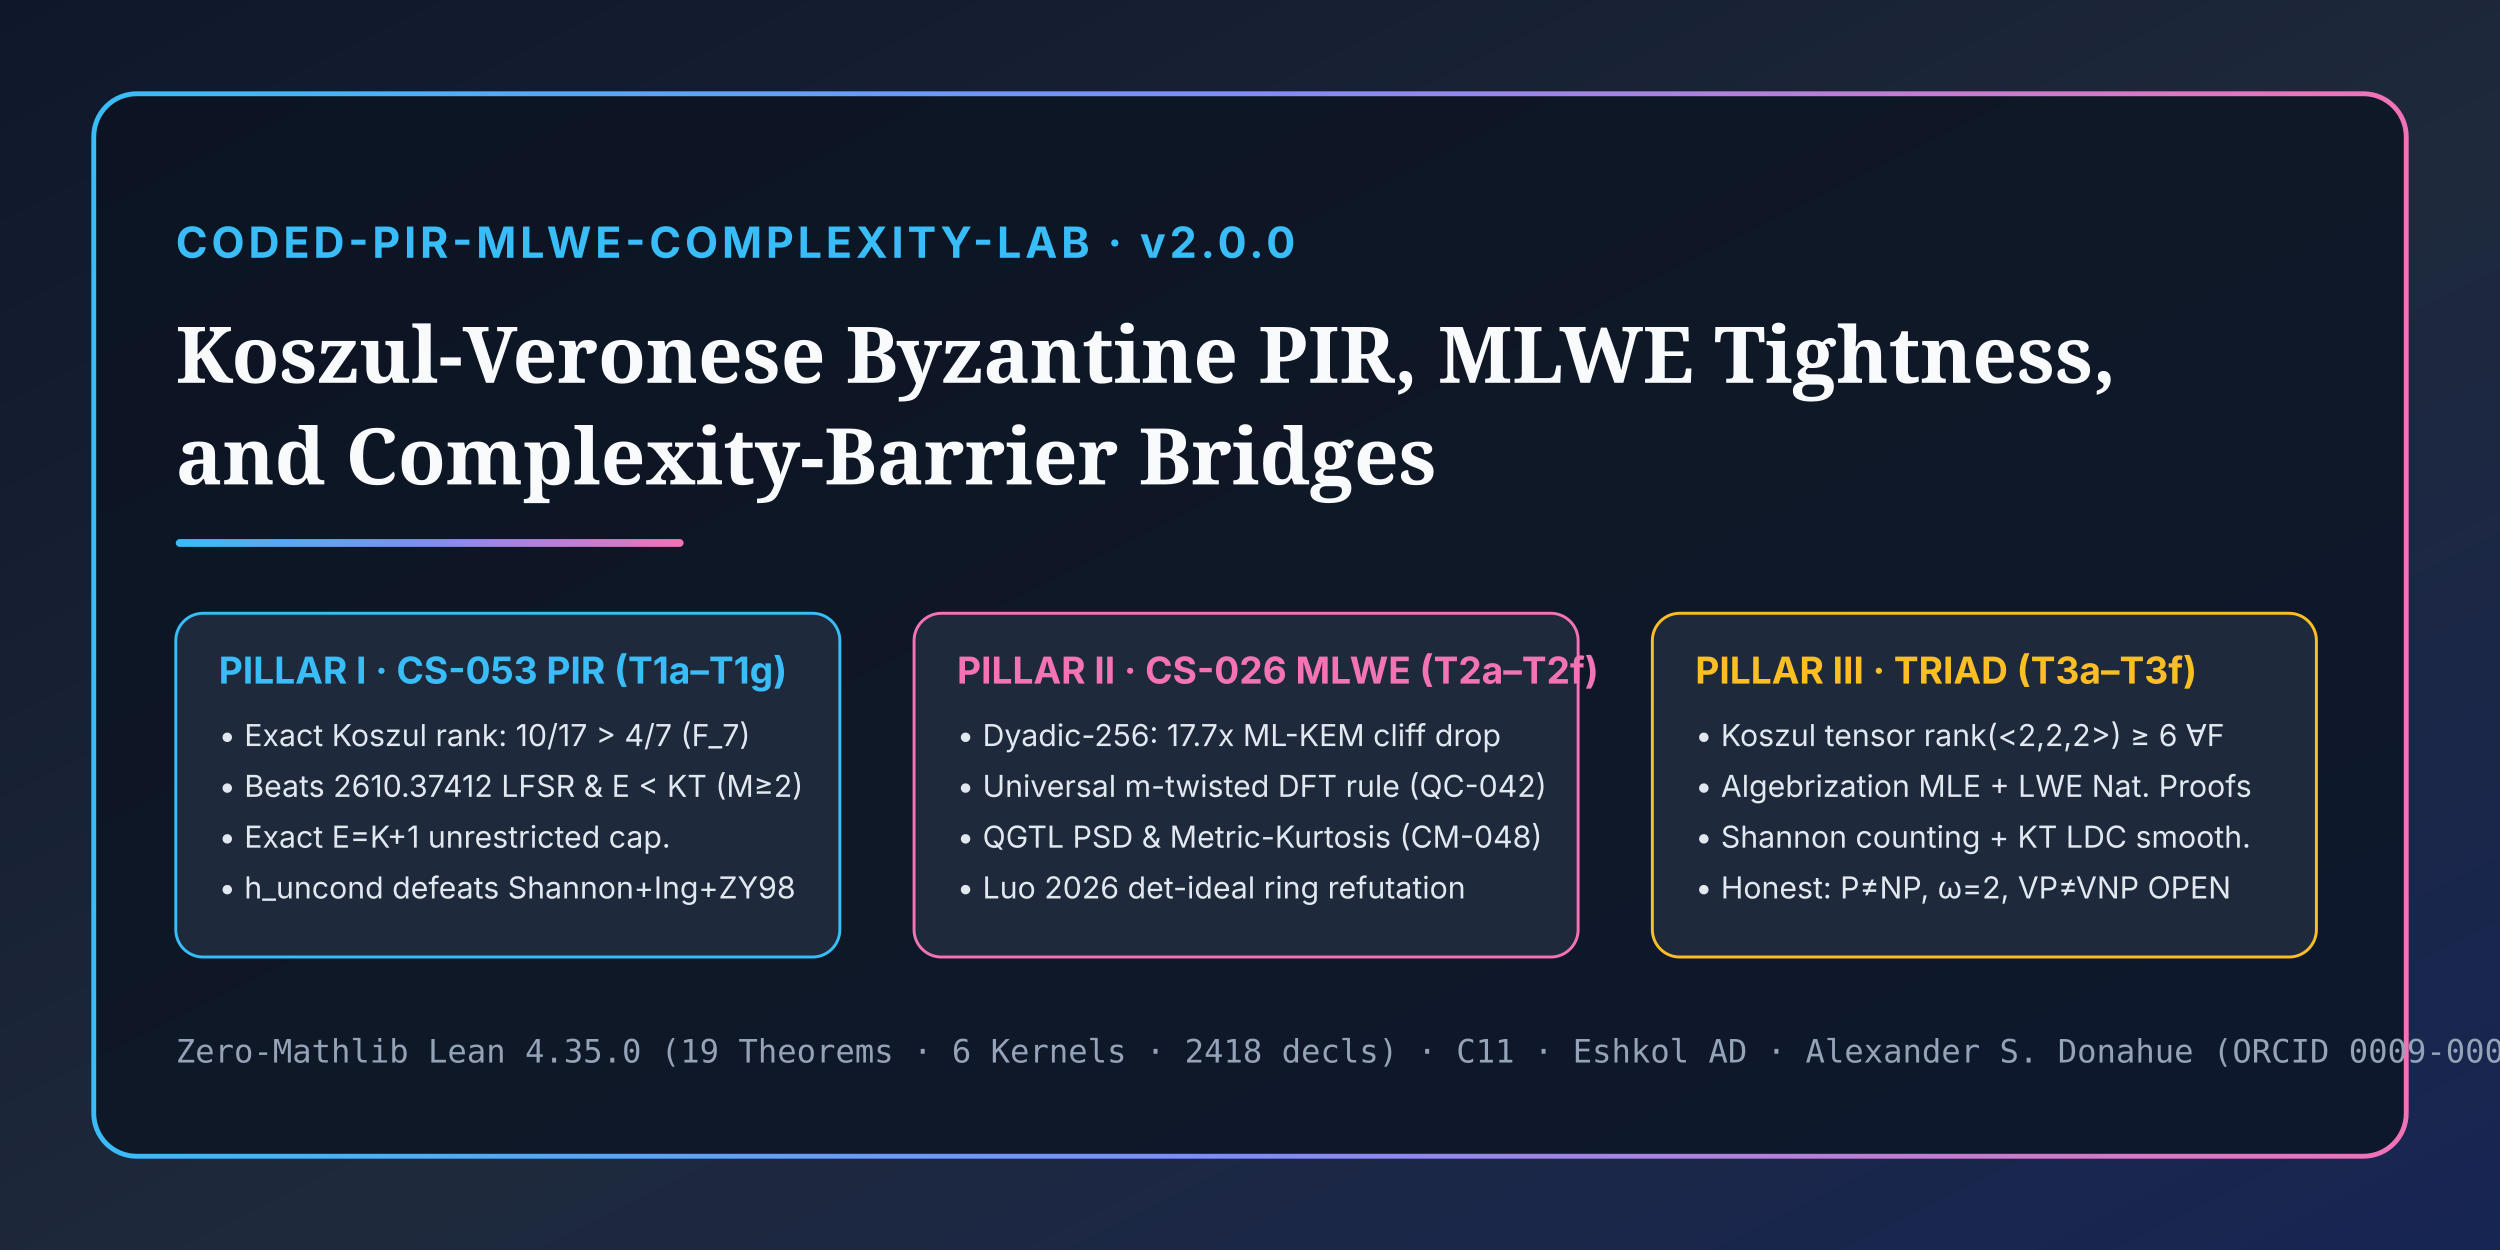
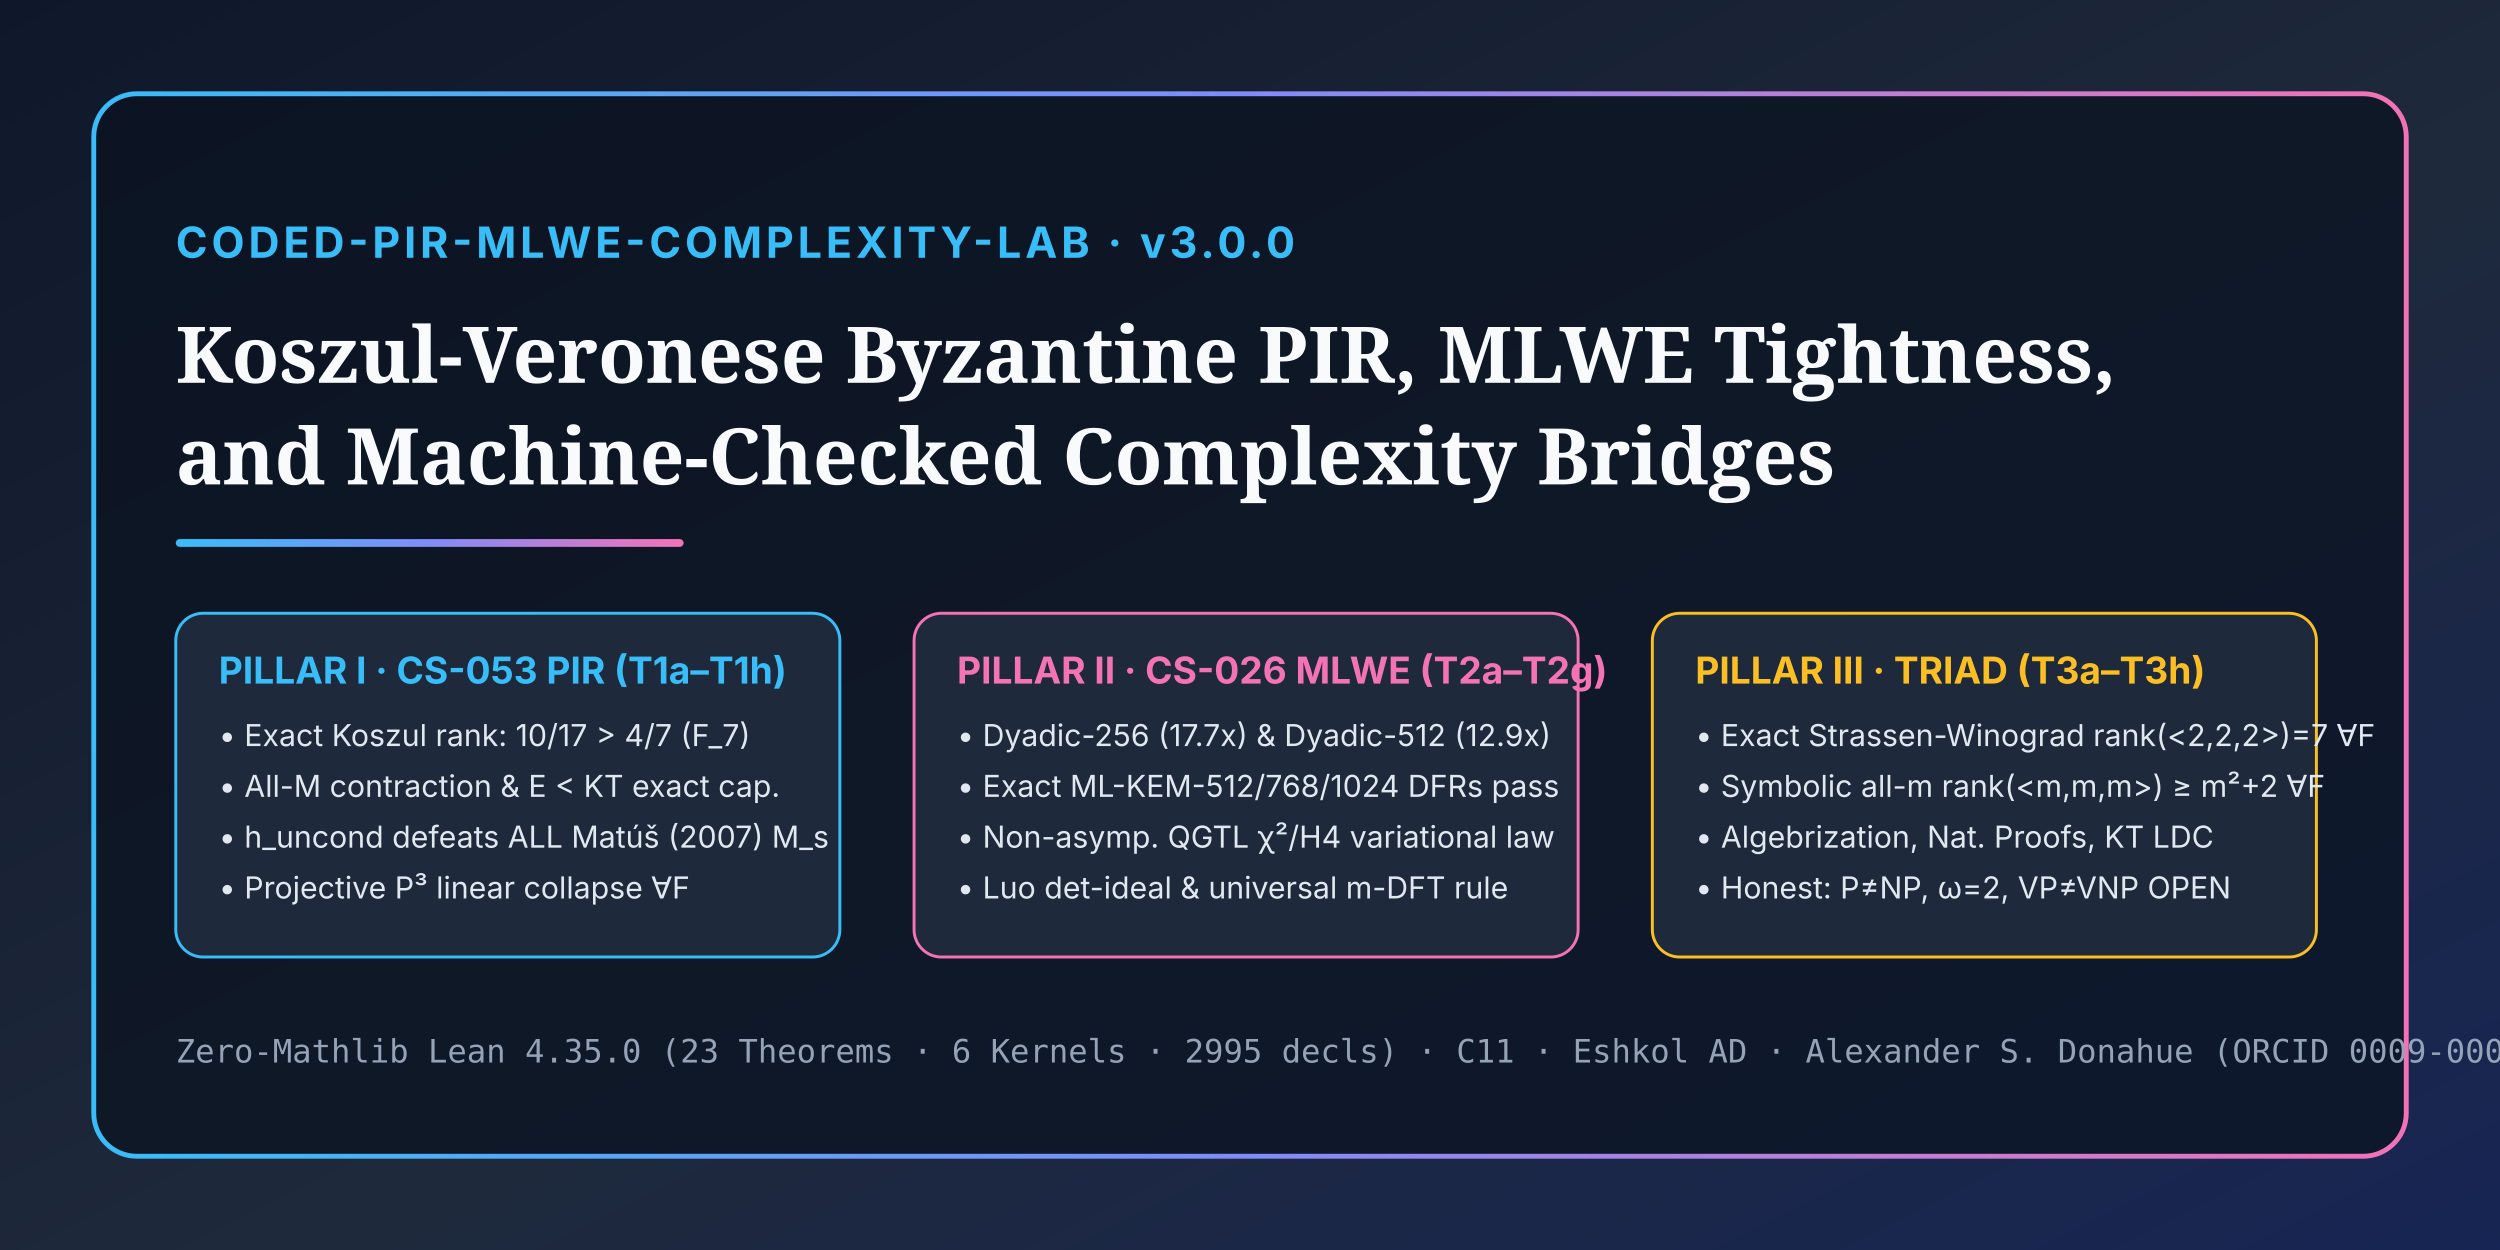
<svg xmlns="http://www.w3.org/2000/svg" width="1280" height="640" viewBox="0 0 1280 640">
  <defs>
    <linearGradient id="bg" x1="0%" y1="0%" x2="100%" y2="100%">
      <stop offset="0%" stop-color="#0f172a" />
      <stop offset="55%" stop-color="#1e293b" />
      <stop offset="100%" stop-color="#172554" />
    </linearGradient>
    <linearGradient id="accent" x1="0%" y1="0%" x2="100%" y2="0%">
      <stop offset="0%" stop-color="#38bdf8" />
      <stop offset="50%" stop-color="#818cf8" />
      <stop offset="100%" stop-color="#f472b6" />
    </linearGradient>
  </defs>
  <rect width="1280" height="640" fill="url(#bg)" />
  <rect x="48" y="48" width="1184" height="544" rx="22" fill="#0b1220" fill-opacity="0.72" stroke="url(#accent)" stroke-width="2.5" />
-   <text x="90" y="132" font-family="system-ui, -apple-system, Segoe UI, sans-serif" font-size="22" font-weight="700" fill="#38bdf8" letter-spacing="2">CODED-PIR-MLWE-COMPLEXITY-LAB · v2.0.0</text>
+   <text x="90" y="132" font-family="system-ui, -apple-system, Segoe UI, sans-serif" font-size="22" font-weight="700" fill="#38bdf8" letter-spacing="2">CODED-PIR-MLWE-COMPLEXITY-LAB · v3.0.0</text>
  <text x="90" y="196" font-family="Georgia, serif" font-size="40" font-weight="700" fill="#f8fafc">Koszul-Veronese Byzantine PIR, MLWE Tightness,</text>
-   <text x="90" y="248" font-family="Georgia, serif" font-size="40" font-weight="700" fill="#f8fafc">and Complexity-Barrier Bridges</text>
+   <text x="90" y="248" font-family="Georgia, serif" font-size="40" font-weight="700" fill="#f8fafc">and Machine-Checked Complexity Bridges</text>
  <rect x="90" y="276" width="260" height="4" rx="2" fill="url(#accent)" />
  <g font-family="system-ui, -apple-system, Segoe UI, sans-serif" font-size="19" fill="#e2e8f0">
    <rect x="90" y="314" width="340" height="176" rx="14" fill="#1e293b" stroke="#38bdf8" stroke-width="1.5" />
-     <text x="112" y="350" font-weight="700" fill="#38bdf8">PILLAR I · CS-053 PIR (T1a–T1g)</text>
+     <text x="112" y="350" font-weight="700" fill="#38bdf8">PILLAR I · CS-053 PIR (T1a–T1h)</text>
    <text x="112" y="382" font-size="15.5">• Exact Koszul rank: 10/17 &gt; 4/7 (F_7)</text>
-     <text x="112" y="408" font-size="15.5">• Beats 2610.37412 LFSR &amp; E &lt; KT (M≥2)</text>
-     <text x="112" y="434" font-size="15.5">• Exact E=K+1 unrestricted cap.</text>
-     <text x="112" y="460" font-size="15.5">• h_uncond defeats Shannon+Ing+ZY98</text>
+     <text x="112" y="408" font-size="15.5">• All-M contraction &amp; E &lt; KT exact cap.</text>
+     <text x="112" y="434" font-size="15.5">• h_uncond defeats ALL Matúš (2007) M_s</text>
+     <text x="112" y="460" font-size="15.5">• Projective P³ linear collapse ∀F</text>
    <rect x="468" y="314" width="340" height="176" rx="14" fill="#1e293b" stroke="#f472b6" stroke-width="1.5" />
-     <text x="490" y="350" font-weight="700" fill="#f472b6">PILLAR II · CS-026 MLWE (T2a–T2f)</text>
-     <text x="490" y="382" font-size="15.5">• Dyadic-256: 17.7x ML-KEM cliff drop</text>
-     <text x="490" y="408" font-size="15.5">• Universal m-twisted DFT rule (QC-042)</text>
-     <text x="490" y="434" font-size="15.5">• QGTL PSD &amp; Metric-Kurtosis (CM-048)</text>
-     <text x="490" y="460" font-size="15.5">• Luo 2026 det-ideal ring refutation</text>
+     <text x="490" y="350" font-weight="700" fill="#f472b6">PILLAR II · CS-026 MLWE (T2a–T2g)</text>
+     <text x="490" y="382" font-size="15.5">• Dyadic-256 (17.7x) &amp; Dyadic-512 (12.9x)</text>
+     <text x="490" y="408" font-size="15.5">• Exact ML-KEM-512/768/1024 DFRs pass</text>
+     <text x="490" y="434" font-size="15.5">• Non-asymp. QGTL χ²/H4 variational law</text>
+     <text x="490" y="460" font-size="15.5">• Luo det-ideal &amp; universal m-DFT rule</text>
    <rect x="846" y="314" width="340" height="176" rx="14" fill="#1e293b" stroke="#fbbf24" stroke-width="1.5" />
-     <text x="868" y="350" font-weight="700" fill="#fbbf24">PILLAR III · TRIAD (T3a–T3f)</text>
-     <text x="868" y="382" font-size="15.5">• Koszul tensor rank(&lt;2,2,2&gt;) ≥ 6 ∀F</text>
-     <text x="868" y="408" font-size="15.5">• Algebrization MLE + LWE Nat. Proofs</text>
-     <text x="868" y="434" font-size="15.5">• Shannon counting + KT LDC smooth.</text>
+     <text x="868" y="350" font-weight="700" fill="#fbbf24">PILLAR III · TRIAD (T3a–T3h)</text>
+     <text x="868" y="382" font-size="15.5">• Exact Strassen-Winograd rank(&lt;2,2,2&gt;)=7 ∀F</text>
+     <text x="868" y="408" font-size="15.5">• Symbolic all-m rank(&lt;m,m,m&gt;) ≥ m²+2 ∀F</text>
+     <text x="868" y="434" font-size="15.5">• Algebrization, Nat. Proofs, KT LDC</text>
    <text x="868" y="460" font-size="15.5">• Honest: P≠NP, ω=2, VP≠VNP OPEN</text>
  </g>
-   <text x="90" y="544" font-family="ui-monospace, Consolas, monospace" font-size="16.5" fill="#94a3b8">Zero-Mathlib Lean 4.35.0 (19 Theorems · 6 Kernels · 2418 decls) · C11 · Eshkol AD · Alexander S. Donahue (ORCID 0009-0006-8168-9648)</text>
+   <text x="90" y="544" font-family="ui-monospace, Consolas, monospace" font-size="16.5" fill="#94a3b8">Zero-Mathlib Lean 4.35.0 (23 Theorems · 6 Kernels · 2995 decls) · C11 · Eshkol AD · Alexander S. Donahue (ORCID 0009-0006-8168-9648)</text>
</svg>
